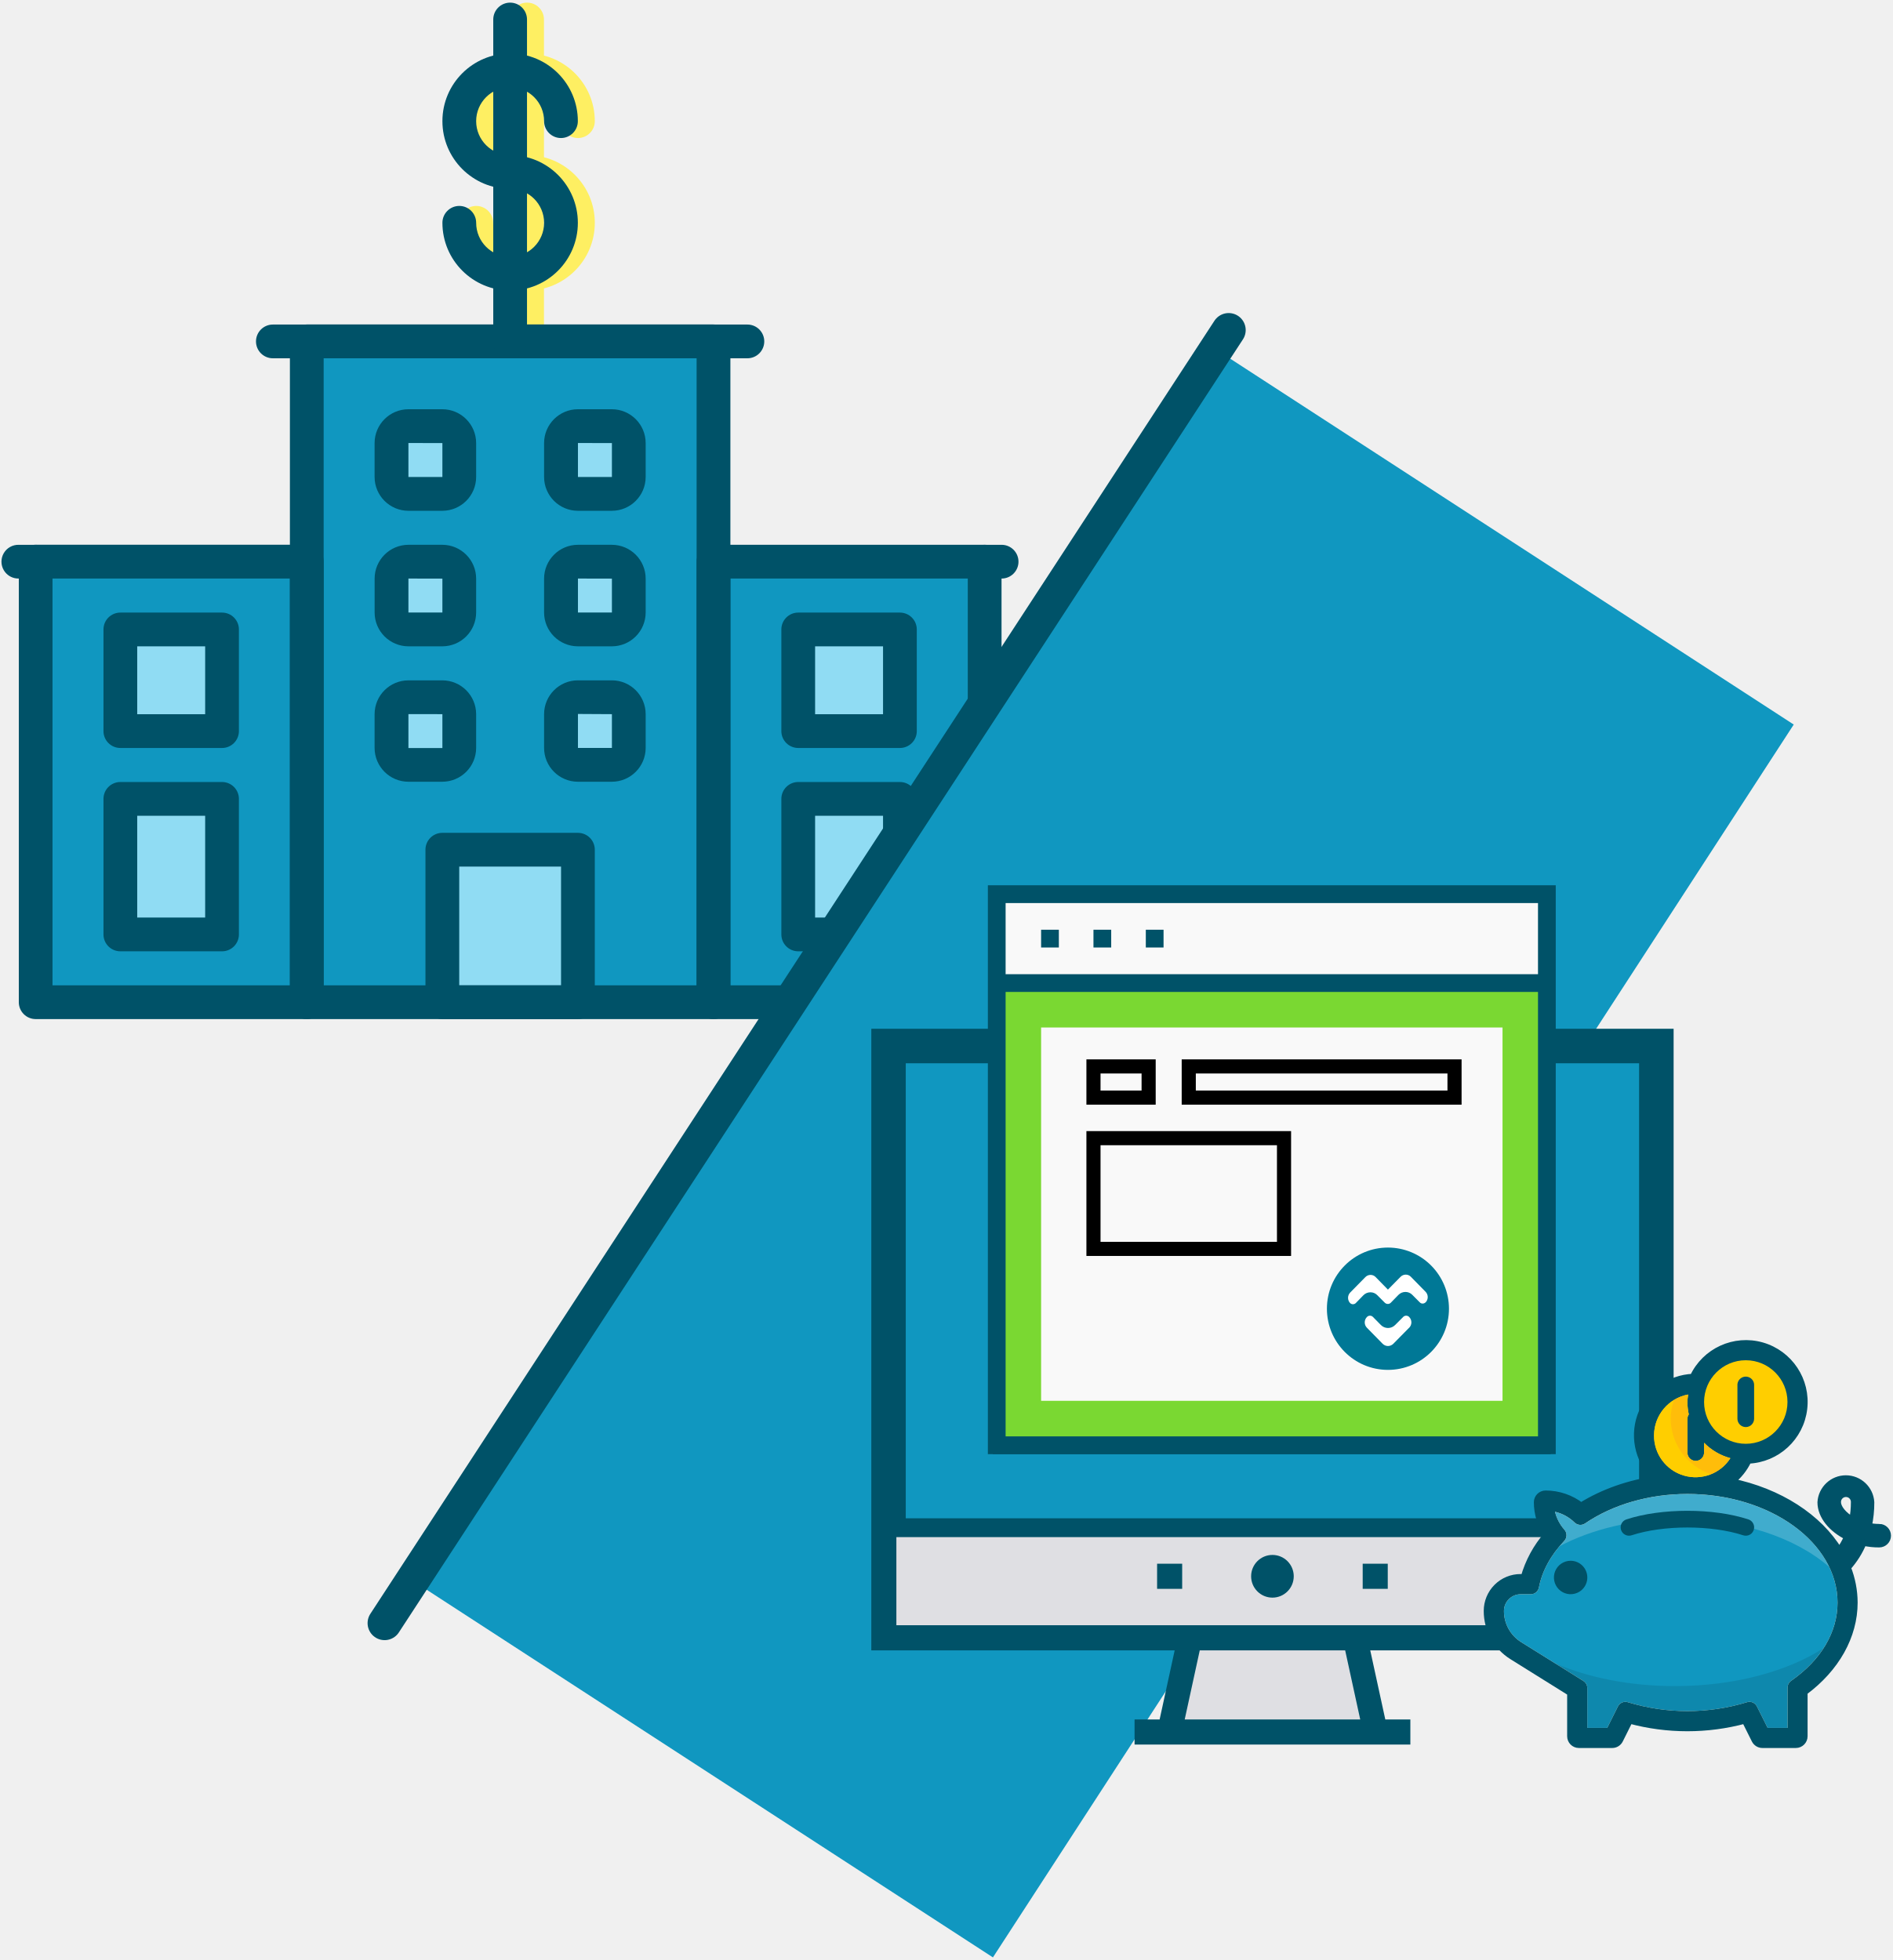
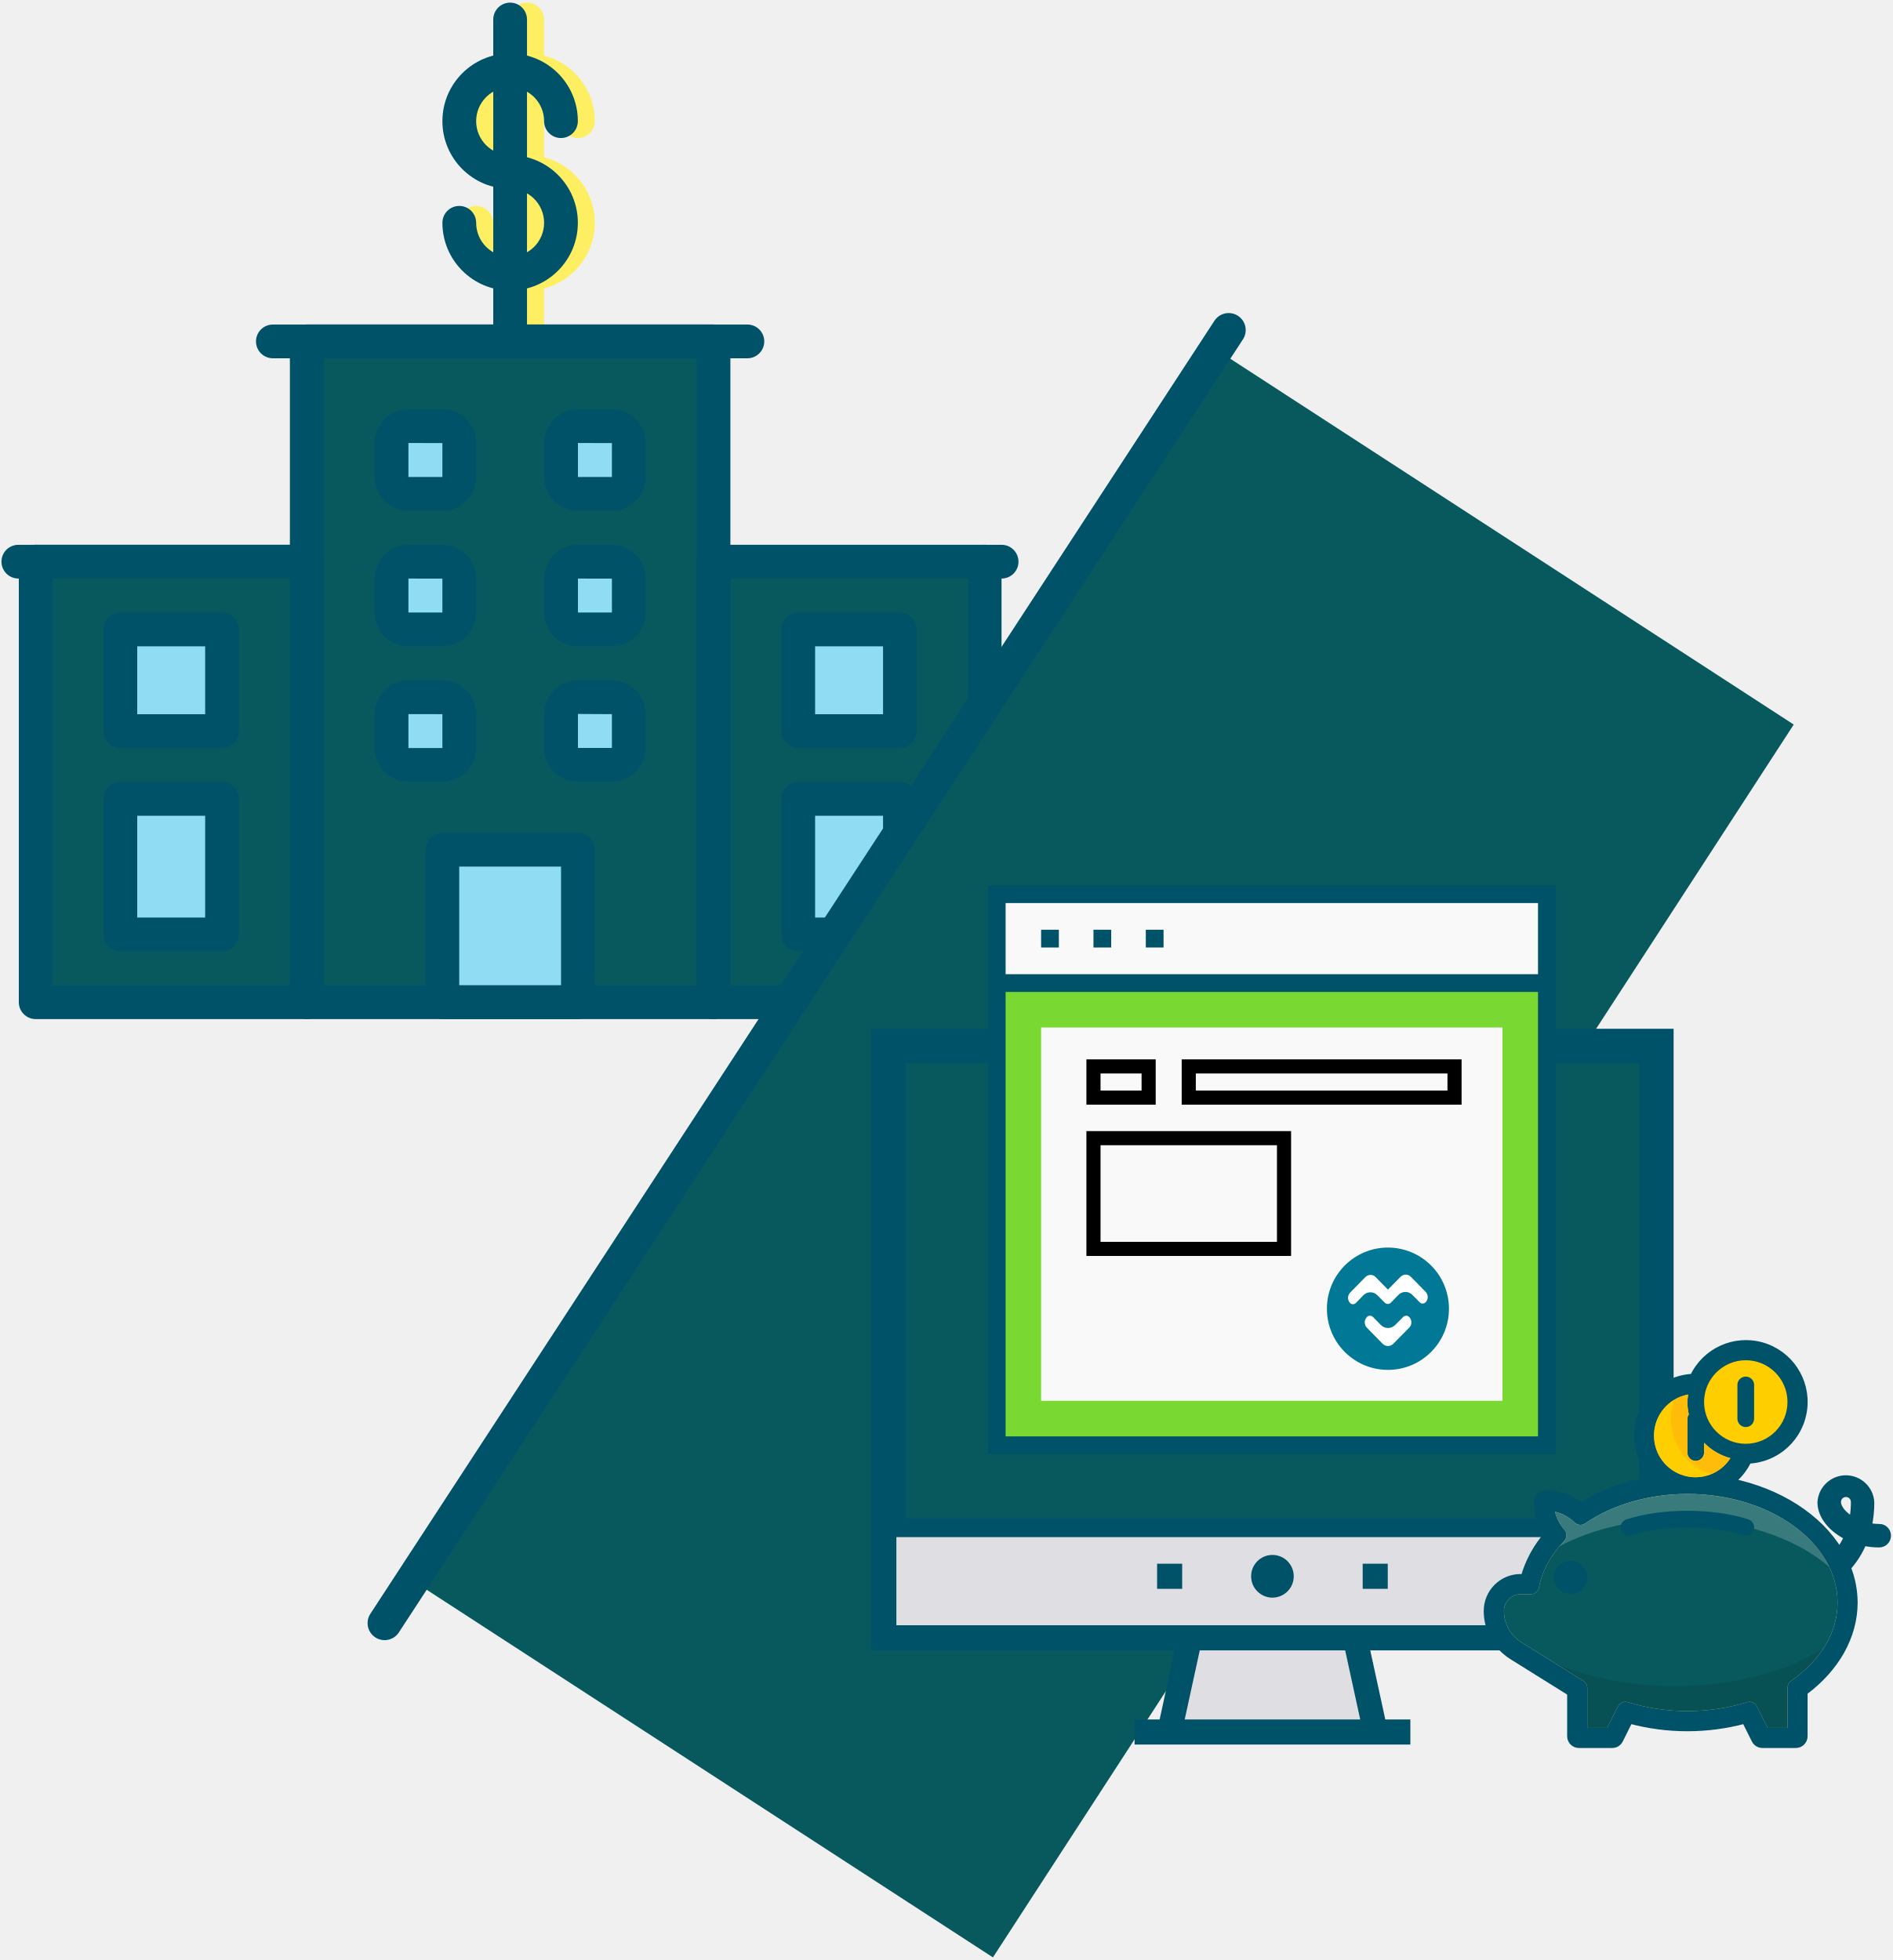
<svg xmlns="http://www.w3.org/2000/svg" width="278" height="288" viewBox="0 0 278 288">
  <g fill="none" fill-rule="evenodd">
    <g fill-rule="nonzero">
-       <path fill="#1097C0" d="M5.23 147.26h39.837V82.533H5.23z" />
-       <path fill="#1097C0" d="M45.067 147.26h59.751V50.168h-59.75zM104.818 147.26h39.833V82.533h-39.833z" />
+       <path fill="#08595d" d="M5.23 147.26h39.837V82.533H5.23z" />
+       <path fill="#08595d" d="M45.067 147.26h59.751V50.168h-59.75zM104.818 147.26h39.833V82.533h-39.833z" />
      <path fill="#90DCF3" d="M64.982 72.572H60a2.49 2.49 0 0 1-2.49-2.49v-4.978a2.49 2.49 0 0 1 2.49-2.49h4.978a2.49 2.49 0 0 1 2.49 2.49v4.978a2.49 2.49 0 0 1-2.49 2.49M89.882 72.572H84.9a2.49 2.49 0 0 1-2.49-2.49v-4.978a2.49 2.49 0 0 1 2.49-2.49h4.982a2.49 2.49 0 0 1 2.49 2.49v4.978a2.49 2.49 0 0 1-2.49 2.49M64.982 92.49H60A2.49 2.49 0 0 1 57.513 90v-4.978a2.49 2.49 0 0 1 2.49-2.49h4.979a2.49 2.49 0 0 1 2.49 2.49V90a2.49 2.49 0 0 1-2.49 2.49M89.882 92.49H84.9A2.49 2.49 0 0 1 82.41 90v-4.978a2.49 2.49 0 0 1 2.49-2.49h4.982a2.49 2.49 0 0 1 2.49 2.49V90a2.49 2.49 0 0 1-2.49 2.49M64.982 112.41H60a2.49 2.49 0 0 1-2.49-2.492v-4.981a2.49 2.49 0 0 1 2.49-2.49h4.978a2.49 2.49 0 0 1 2.49 2.49v4.977a2.49 2.49 0 0 1-2.49 2.491M89.882 112.41H84.9a2.49 2.49 0 0 1-2.49-2.492v-4.981a2.49 2.49 0 0 1 2.49-2.49h4.982a2.49 2.49 0 0 1 2.49 2.49v4.977a2.49 2.49 0 0 1-2.49 2.491M64.986 147.26H84.9v-22.405H64.986zM17.68 137.305h14.937v-19.918H17.68zM17.68 107.428h14.937V92.49H17.68zM117.264 137.305h14.941v-19.918h-14.94zM117.264 107.428h14.941V92.49h-14.94z" />
      <path fill="#FEEF62" d="M77.432 42.687c-5.491-.007-9.941-4.456-9.948-9.948a2.479 2.479 0 0 1 4.958 0 4.99 4.99 0 1 0 4.99-4.989 9.947 9.947 0 1 1 9.947-9.947 2.479 2.479 0 0 1-4.958 0 4.99 4.99 0 1 0-4.99 4.99c5.495 0 9.95 4.454 9.95 9.948 0 5.495-4.455 9.95-9.95 9.95v-.004z" />
      <path fill="#FEEF62" d="M77.432 52.646a2.479 2.479 0 0 1-2.48-2.479V2.866a2.479 2.479 0 1 1 4.959 0v47.301c0 1.37-1.11 2.48-2.48 2.48z" />
      <path fill="#005268" d="M104.818 149.743h-59.75a2.479 2.479 0 0 1-2.48-2.479V50.16c0-1.369 1.11-2.479 2.48-2.479h59.75c1.37 0 2.48 1.11 2.48 2.48v97.104c0 1.37-1.11 2.48-2.48 2.48zm-57.272-4.961h54.79V52.646h-54.79v92.136z" />
      <path fill="#005268" d="M144.651 149.743h-39.833a2.479 2.479 0 0 1-2.479-2.479V82.528c0-1.37 1.11-2.48 2.48-2.48h39.832c1.37 0 2.48 1.11 2.48 2.48v64.736c0 1.37-1.11 2.48-2.48 2.48zm-37.354-4.957h34.875V85.01h-34.875V144.786zM45.067 149.743H5.234a2.479 2.479 0 0 1-2.47-2.482V82.524c0-1.37 1.109-2.48 2.478-2.48h39.825c1.37 0 2.48 1.11 2.48 2.48v64.737a2.479 2.479 0 0 1-2.48 2.482zm-37.354-4.957h34.875V85.01H7.713v59.775z" />
      <path fill="#005268" d="M5.234 85.01h-2.49a2.479 2.479 0 1 1 0-4.957h2.49a2.479 2.479 0 1 1 0 4.958zM147.142 85.01h-2.49a2.479 2.479 0 1 1 0-4.957h2.49a2.479 2.479 0 1 1 0 4.958zM109.796 52.646h-69.71a2.479 2.479 0 1 1 0-4.958h69.71a2.479 2.479 0 0 1 0 4.958zM64.982 75.055H60a4.974 4.974 0 0 1-4.97-4.97v-4.981a4.974 4.974 0 0 1 4.97-4.97h4.978a4.974 4.974 0 0 1 4.97 4.97v4.978a4.974 4.974 0 0 1-4.966 4.973zM60 65.096v4.99h4.99v-4.982L60 65.096zM89.882 75.055H84.9a4.974 4.974 0 0 1-4.97-4.97v-4.981a4.974 4.974 0 0 1 4.97-4.97h4.982a4.974 4.974 0 0 1 4.97 4.97v4.978a4.974 4.974 0 0 1-4.97 4.973zm-4.978-9.959v4.99h4.99v-4.982l-4.99-.008zM64.982 94.97H60A4.974 4.974 0 0 1 55.034 90v-4.978A4.974 4.974 0 0 1 60 80.052h4.978a4.974 4.974 0 0 1 4.97 4.97V90a4.974 4.974 0 0 1-4.966 4.97zM60 85.01V90h4.99v-4.978L60 85.011zM89.882 94.97H84.9A4.974 4.974 0 0 1 79.93 90v-4.978a4.974 4.974 0 0 1 4.97-4.97h4.982a4.974 4.974 0 0 1 4.97 4.97V90a4.974 4.974 0 0 1-4.97 4.97zm-4.978-9.96V90h4.99v-4.978l-4.99-.011zM64.982 114.868H60a4.974 4.974 0 0 1-4.97-4.97v-4.961A4.974 4.974 0 0 1 60 99.97h4.978a4.974 4.974 0 0 1 4.97 4.97v4.977a4.974 4.974 0 0 1-4.966 4.95zM60 104.928v4.99h4.99v-4.981l-4.99-.008zM89.882 114.868H84.9a4.974 4.974 0 0 1-4.97-4.97v-4.961a4.974 4.974 0 0 1 4.97-4.97h4.982a4.974 4.974 0 0 1 4.97 4.97v4.977a4.974 4.974 0 0 1-4.97 4.954zm-4.978-9.959v4.99h4.99v-4.962l-4.99-.028zM84.9 149.743H64.982a2.479 2.479 0 0 1-2.48-2.479v-22.409c0-1.369 1.11-2.479 2.48-2.479H84.9c1.37 0 2.479 1.11 2.479 2.48v22.405a2.479 2.479 0 0 1-2.479 2.482zm-17.44-4.957h14.961v-17.448H67.464v17.448h-.003zM74.94 42.687c-5.49-.007-9.94-4.456-9.947-9.948a2.479 2.479 0 1 1 4.958 0 4.99 4.99 0 1 0 4.99-4.989c-5.494 0-9.948-4.454-9.948-9.947 0-5.494 4.454-9.948 9.948-9.948 5.494 0 9.947 4.454 9.947 9.948a2.479 2.479 0 0 1-4.958 0 4.99 4.99 0 1 0-4.99 4.99c5.496 0 9.95 4.454 9.95 9.948 0 5.495-4.454 9.95-9.95 9.95v-.004z" />
      <path fill="#005268" d="M74.94 52.646a2.479 2.479 0 0 1-2.478-2.479V2.866a2.479 2.479 0 1 1 4.958 0v47.301c0 1.37-1.11 2.48-2.48 2.48zM32.617 139.784H17.68a2.479 2.479 0 0 1-2.479-2.479v-19.918c0-1.37 1.11-2.48 2.48-2.48h14.936c1.37 0 2.48 1.11 2.48 2.48v19.918c0 1.37-1.11 2.48-2.48 2.48zm-12.458-4.958h9.98v-14.96h-9.98v14.96zM32.617 109.907H17.68a2.479 2.479 0 0 1-2.479-2.48V92.492c0-1.37 1.11-2.48 2.48-2.48h14.936c1.37 0 2.48 1.11 2.48 2.48v14.937c0 1.369-1.11 2.479-2.48 2.479zm-12.458-4.958h9.98v-9.98h-9.98v9.98zM132.201 139.784h-14.937a2.479 2.479 0 0 1-2.478-2.479v-19.918c0-1.37 1.11-2.48 2.478-2.48h14.937c1.37 0 2.48 1.11 2.48 2.48v19.918c0 1.37-1.11 2.48-2.48 2.48zm-12.458-4.958h9.98v-14.96h-9.98v14.96zM132.201 109.907h-14.937a2.479 2.479 0 0 1-2.478-2.48V92.492c0-1.37 1.11-2.48 2.478-2.48h14.937c1.37 0 2.48 1.11 2.48 2.48v14.937c0 1.369-1.11 2.479-2.48 2.479zm-12.458-4.958h9.98v-9.98h-9.98v9.98z" />
    </g>
-     <path fill="#1097C0" d="M179.643 52l83.867 54.464-117.642 181.153L62 233.153z" />
+     <path fill="#08595d" d="M179.643 52l83.867 54.464-117.642 181.153L62 233.153z" />
    <path stroke="#005268" stroke-linecap="round" stroke-width="5" d="M180.5 48.5l-124 190" />
    <g transform="translate(128 130)">
      <path fill="#DFDFE3" fill-rule="nonzero" d="M74.029 124.498H43.826l2.947-13.84h24.31zM1.837 23.008h114.181v87.65H1.837z" />
-       <path fill="#1097C0" fill-rule="nonzero" stroke="#005268" stroke-width="2.765" d="M3.679 24.853h110.498V94.48H3.679z" />
+       <path fill="#08595d" fill-rule="nonzero" stroke="#005268" stroke-width="2.765" d="M3.679 24.853h110.498V94.48H3.679z" />
      <ellipse cx="58.928" cy="101.617" fill="#005268" fill-rule="nonzero" rx="3.131" ry="3.137" />
      <path fill="#FFF" fill-rule="nonzero" d="M19.701 25.961H97.97v55.097H19.701z" />
      <path fill="#005268" fill-rule="nonzero" d="M117.864 112.504V21.163H0v91.34h44.567l-2.21 10.15h-3.683v3.69H79.19v-3.69h-3.683l-2.21-10.15h44.567zm-71.823 10.149l2.21-10.15h21.363l2.21 10.15H46.04zm-42.358-97.8h14.18v58.818h81.953V24.853h14.365v83.96H3.683v-83.96z" />
      <path fill="#005268" fill-rule="nonzero" d="M41.985 99.771h3.683v3.691h-3.683zM72.187 99.771h3.683v3.691h-3.683z" />
      <path fill="#193651" fill-rule="nonzero" d="M32.408 36.663h36.096v3.691H32.408zM74.213 36.663h11.234v3.691H74.213zM46.405 49.765h39.043v3.691H46.405zM32.408 49.765h8.103v3.691h-8.103z" />
      <path fill="#7AD832" fill-rule="nonzero" d="M18.428 14.448h80.818v67.917H18.428z" />
      <path fill="#F9F9F9" fill-rule="nonzero" d="M24.945 20.978h67.784v54.855H24.945zM18.428 1.389h80.818v13.06H18.428z" />
      <path fill="#005268" fill-rule="nonzero" d="M17.123.08v83.591h83.425V.081H17.123zm80.82 80.98H19.73V15.754h78.212V81.06zM19.73 13.148V2.694h78.212v10.454H19.73z" />
      <path fill="#005268" fill-rule="nonzero" d="M24.945 6.613h2.606v2.611h-2.606zM32.636 6.613h2.606v2.611h-2.606zM40.327 6.613h2.606v2.611h-2.606z" />
      <path stroke="#000" stroke-width="2.074" d="M32.638 37.24h27.993v16.271H32.638zM46.635 26.699h39.043v4.583H46.635zM32.638 26.699h8.103v4.583h-8.103z" />
      <g fill-rule="nonzero" transform="translate(90.47 67.352)">
        <path fill="#005268" stroke="#005268" d="M57.602 27.075c-.536 0-1.07-.054-1.596-.16.251-1.157.376-2.34.371-3.524a3.686 3.686 0 0 0-3.676-3.465 3.686 3.686 0 0 0-3.677 3.465c0 2.018 1.612 3.921 3.914 5.06a10.643 10.643 0 0 1-1.211 2.109c-2.993-4.96-8.808-8.74-15.907-10.19a8.591 8.591 0 0 0 2.532-3.154 8.57 8.57 0 0 0 8.169-7.55A8.58 8.58 0 0 0 40.369.39a8.558 8.558 0 0 0-10.111 4.624 8.52 8.52 0 0 0-7.712 5.71 8.545 8.545 0 0 0 2.48 9.282c-4.11.563-7.975 1.908-11.225 3.935a8.507 8.507 0 0 0-5.214-1.78c-.677 0-1.225.55-1.225 1.227a8.528 8.528 0 0 0 1.473 4.768 16.31 16.31 0 0 0-3.407 6.28H4.91a4.9 4.9 0 0 0-3.472 1.438A4.92 4.92 0 0 0 0 39.353a7.825 7.825 0 0 0 3.697 6.673l8.557 5.342v6.4c0 .678.548 1.228 1.224 1.228h4.901c.464 0 .888-.263 1.096-.679l1.45-2.906a32.562 32.562 0 0 0 16.964 0l1.45 2.906c.209.416.633.678 1.096.679h4.915c.677 0 1.225-.55 1.225-1.228v-6.5c4.682-3.46 7.353-8.209 7.353-13.147a14.162 14.162 0 0 0-.995-5.137 12.971 12.971 0 0 0 2.334-3.706c.767.168 1.55.25 2.335.246.677 0 1.225-.55 1.225-1.228 0-.678-.548-1.228-1.225-1.228v.007zm-3.914-1.017c-1.363-.776-2.203-1.846-2.203-2.667a1.227 1.227 0 1 1 2.452 0c0 .897-.086 1.793-.258 2.673l.01-.006z" />
        <ellipse cx="37.995" cy="8.659" fill="#FFCE00" rx="6.126" ry="6.138" />
        <path fill="#FFCA28" d="M24.517 13.57a6.12 6.12 0 0 1 5.011-6.011 8.46 8.46 0 0 0-.11 1.098 8.58 8.58 0 0 0 .202 1.82c-.126.188-.197.409-.202.636v4.91a1.227 1.227 0 1 0 2.451 0v-1.37a8.555 8.555 0 0 0 3.861 2.257 6.085 6.085 0 0 1-6.858 2.547 6.102 6.102 0 0 1-4.355-5.887z" />
        <path fill="#FFCE00" d="M24.517 13.57a6.12 6.12 0 0 1 5.011-6.011 8.46 8.46 0 0 0-.11 1.098 8.58 8.58 0 0 0 .202 1.82c-.126.188-.197.409-.202.636v4.91a1.227 1.227 0 1 0 2.451 0v-1.37a8.555 8.555 0 0 0 3.861 2.257 6.085 6.085 0 0 1-6.858 2.547 6.102 6.102 0 0 1-4.355-5.887z" />
        <path fill="#FFA21A" d="M31.87 14.654v1.37a1.227 1.227 0 1 1-2.452 0v-4.91c.005-.228.076-.449.202-.637a8.59 8.59 0 0 1-.202-1.82c.013-.368.05-.735.11-1.098-.733.14-1.435.41-2.072.8a8.496 8.496 0 0 0-.492 2.754 8.657 8.657 0 0 0 5.928 8.152 6.099 6.099 0 0 0 2.833-2.355 8.558 8.558 0 0 1-3.856-2.256z" opacity=".39" />
        <path fill="#005268" d="M37.995 12.34c.677 0 1.225-.55 1.225-1.227v-4.91a1.227 1.227 0 1 0-2.452 0v4.91a1.228 1.228 0 0 0 1.227 1.227z" />
        <path fill="#FDD1B0" d="M44.66 49.626a1.23 1.23 0 0 0-.528 1.01v5.905h-2.925l-1.573-3.148a1.22 1.22 0 0 0-1.464-.623 29.939 29.939 0 0 1-17.495 0 1.224 1.224 0 0 0-1.464.623l-1.573 3.148h-2.923v-5.854c0-.424-.219-.818-.578-1.042l-9.135-5.702a5.38 5.38 0 0 1-2.532-4.59 2.456 2.456 0 0 1 2.443-2.448h1.489c.586 0 1.09-.415 1.202-.991.46-2.418 1.754-4.78 3.713-6.83.44-.46.456-1.18.037-1.659a6.144 6.144 0 0 1-1.382-2.636 6.113 6.113 0 0 1 2.871 1.58 1.218 1.218 0 0 0 1.542.134c4.107-2.791 9.439-4.33 15.033-4.33 12.161 0 22.056 7.15 22.056 15.962.002 4.352-2.422 8.437-6.814 11.491z" />
-         <path fill="#1097C0" d="M44.66 49.626a1.23 1.23 0 0 0-.528 1.01v5.905h-2.925l-1.573-3.148a1.22 1.22 0 0 0-1.464-.623 29.939 29.939 0 0 1-17.495 0 1.224 1.224 0 0 0-1.464.623l-1.573 3.148h-2.923v-5.854c0-.424-.219-.818-.578-1.042l-9.135-5.702a5.38 5.38 0 0 1-2.532-4.59 2.456 2.456 0 0 1 2.443-2.448h1.489c.586 0 1.09-.415 1.202-.991.46-2.418 1.754-4.78 3.713-6.83.44-.46.456-1.18.037-1.659a6.144 6.144 0 0 1-1.382-2.636 6.113 6.113 0 0 1 2.871 1.58 1.218 1.218 0 0 0 1.542.134c4.107-2.791 9.439-4.33 15.033-4.33 12.161 0 22.056 7.15 22.056 15.962.002 4.352-2.422 8.437-6.814 11.491z" />
+         <path fill="#08595d" d="M44.66 49.626a1.23 1.23 0 0 0-.528 1.01v5.905h-2.925l-1.573-3.148a1.22 1.22 0 0 0-1.464-.623 29.939 29.939 0 0 1-17.495 0 1.224 1.224 0 0 0-1.464.623l-1.573 3.148h-2.923v-5.854c0-.424-.219-.818-.578-1.042l-9.135-5.702a5.38 5.38 0 0 1-2.532-4.59 2.456 2.456 0 0 1 2.443-2.448h1.489c.586 0 1.09-.415 1.202-.991.46-2.418 1.754-4.78 3.713-6.83.44-.46.456-1.18.037-1.659a6.144 6.144 0 0 1-1.382-2.636 6.113 6.113 0 0 1 2.871 1.58 1.218 1.218 0 0 0 1.542.134c4.107-2.791 9.439-4.33 15.033-4.33 12.161 0 22.056 7.15 22.056 15.962.002 4.352-2.422 8.437-6.814 11.491z" />
        <path fill="#005268" d="M12.263 31.985c-.992 0-1.886.599-2.265 1.517a2.46 2.46 0 0 0 .531 2.677 2.448 2.448 0 0 0 2.672.532 2.457 2.457 0 0 0-.938-4.726z" />
        <path fill="#FFF" d="M11.317 29.063c-.23.247-.43.512-.647.768 4.715-2.484 10.82-3.995 17.523-3.995 9.118 0 17.164 2.791 22.042 7.051-2.993-6.227-11.188-10.735-20.817-10.735-5.587 0-10.926 1.537-15.033 4.33-.48.33-1.125.274-1.542-.134a6.113 6.113 0 0 0-2.87-1.58 6.144 6.144 0 0 0 1.38 2.637 1.229 1.229 0 0 1-.036 1.658z" opacity=".2" />
        <path fill="#000" d="M27.58 50.401c-6.625 0-12.709-1.252-17.573-3.337l4.132 2.578c.36.224.578.619.578 1.043v5.854h2.917l1.572-3.148c.269-.54.89-.805 1.464-.623a29.939 29.939 0 0 0 17.496 0 1.22 1.22 0 0 1 1.464.623l1.577 3.15h2.919v-5.905c0-.402.196-.78.527-1.01a17.428 17.428 0 0 0 4.737-4.781C44.107 48.242 36.305 50.4 27.58 50.4z" opacity=".1" />
        <path fill="#005268" d="M38.377 25.908c-5.129-1.687-12.79-1.687-17.919 0a1.227 1.227 0 0 0 .765 2.334c4.643-1.527 11.74-1.527 16.39 0a1.225 1.225 0 0 0 1.595-.973 1.227 1.227 0 0 0-.83-1.361z" />
      </g>
      <path fill="#FFF" d="M76.11 54.6c-4.362 0-7.897 3.544-7.897 7.916s3.535 7.916 7.897 7.916c4.361 0 7.897-3.544 7.897-7.916 0-2.1-.832-4.113-2.313-5.598A7.887 7.887 0 0 0 76.11 54.6z" />
      <path fill="#007896" fill-rule="nonzero" d="M75.896 53.316c-4.95 0-8.964 4.023-8.964 8.986 0 4.963 4.014 8.986 8.964 8.986 4.951 0 8.965-4.023 8.965-8.986a8.997 8.997 0 0 0-2.626-6.354 8.953 8.953 0 0 0-6.339-2.632zm3.099 11.794l-2.309 2.342a1.12 1.12 0 0 1-.784.331 1.12 1.12 0 0 1-.784-.331L72.82 65.11a1.125 1.125 0 0 1 0-1.6.61.61 0 0 1 .874 0l1.165 1.184a1.466 1.466 0 0 0 2.095 0l1.182-1.185a.61.61 0 0 1 .874 0 1.125 1.125 0 0 1-.005 1.601h-.011zm2.426-3.746a.599.599 0 0 1-.426.18.56.56 0 0 1-.41-.169l-1.12-1.123a1.393 1.393 0 0 0-.997-.416c-.388 0-.76.155-1.03.433l-1.121 1.151a.599.599 0 0 1-.56.169.56.56 0 0 1-.314-.163l-1.12-1.123a1.393 1.393 0 0 0-.998-.416c-.388 0-.76.155-1.031.432l-1.12 1.152a.598.598 0 0 1-.835 0 1.125 1.125 0 0 1 0-1.534l2.24-2.28c.202-.208.479-.325.768-.325.276 0 .541.11.734.308l1.815 1.854 1.85-1.876c.201-.208.478-.325.767-.326.28-.003.55.109.745.31l2.202 2.246c.387.437.375 1.099-.028 1.522l-.011-.006z" />
    </g>
  </g>
</svg>
